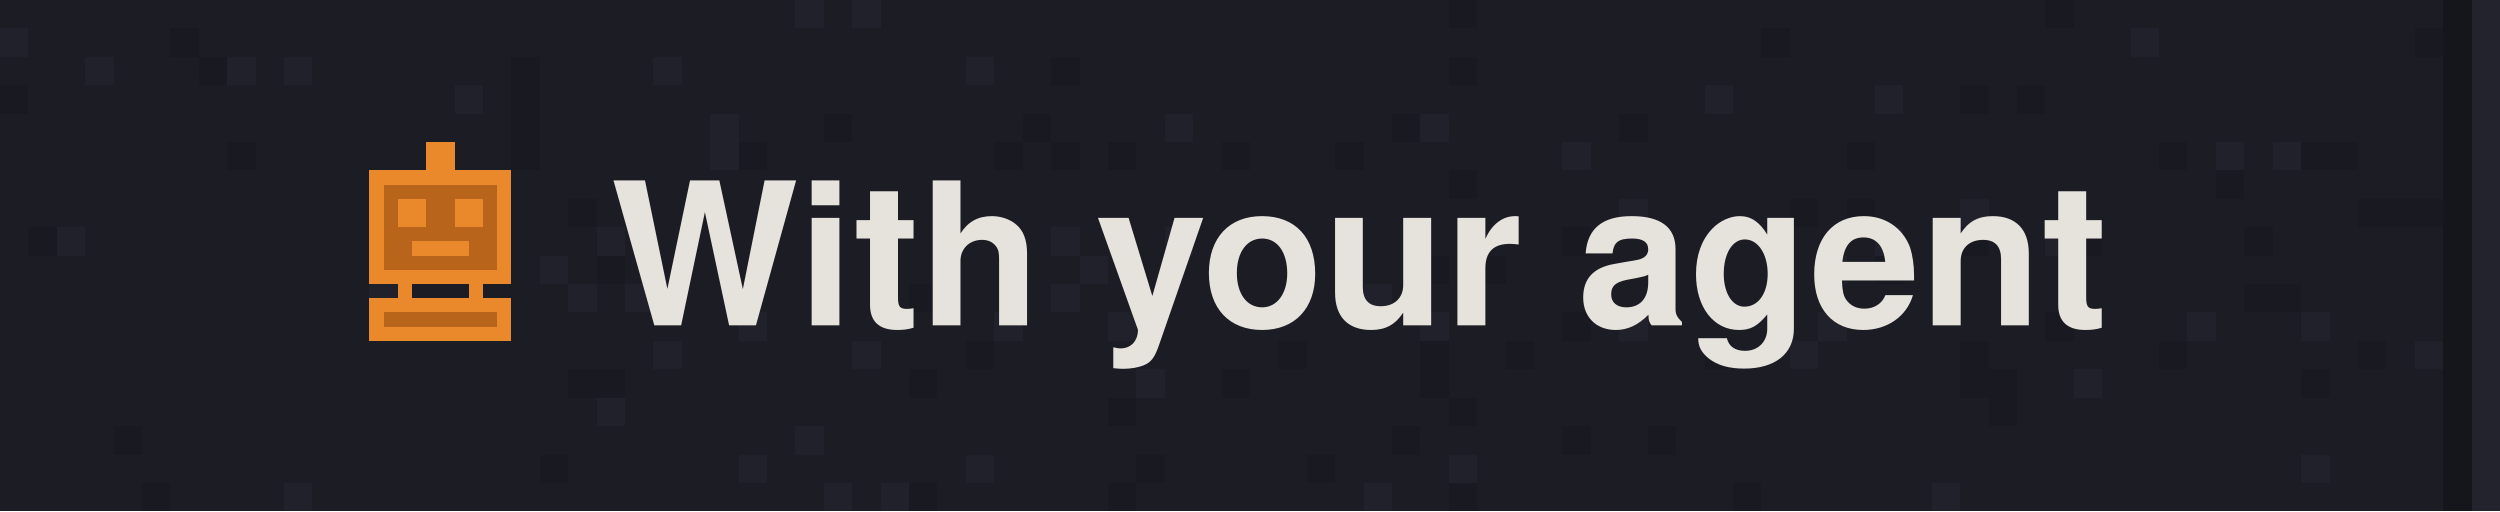
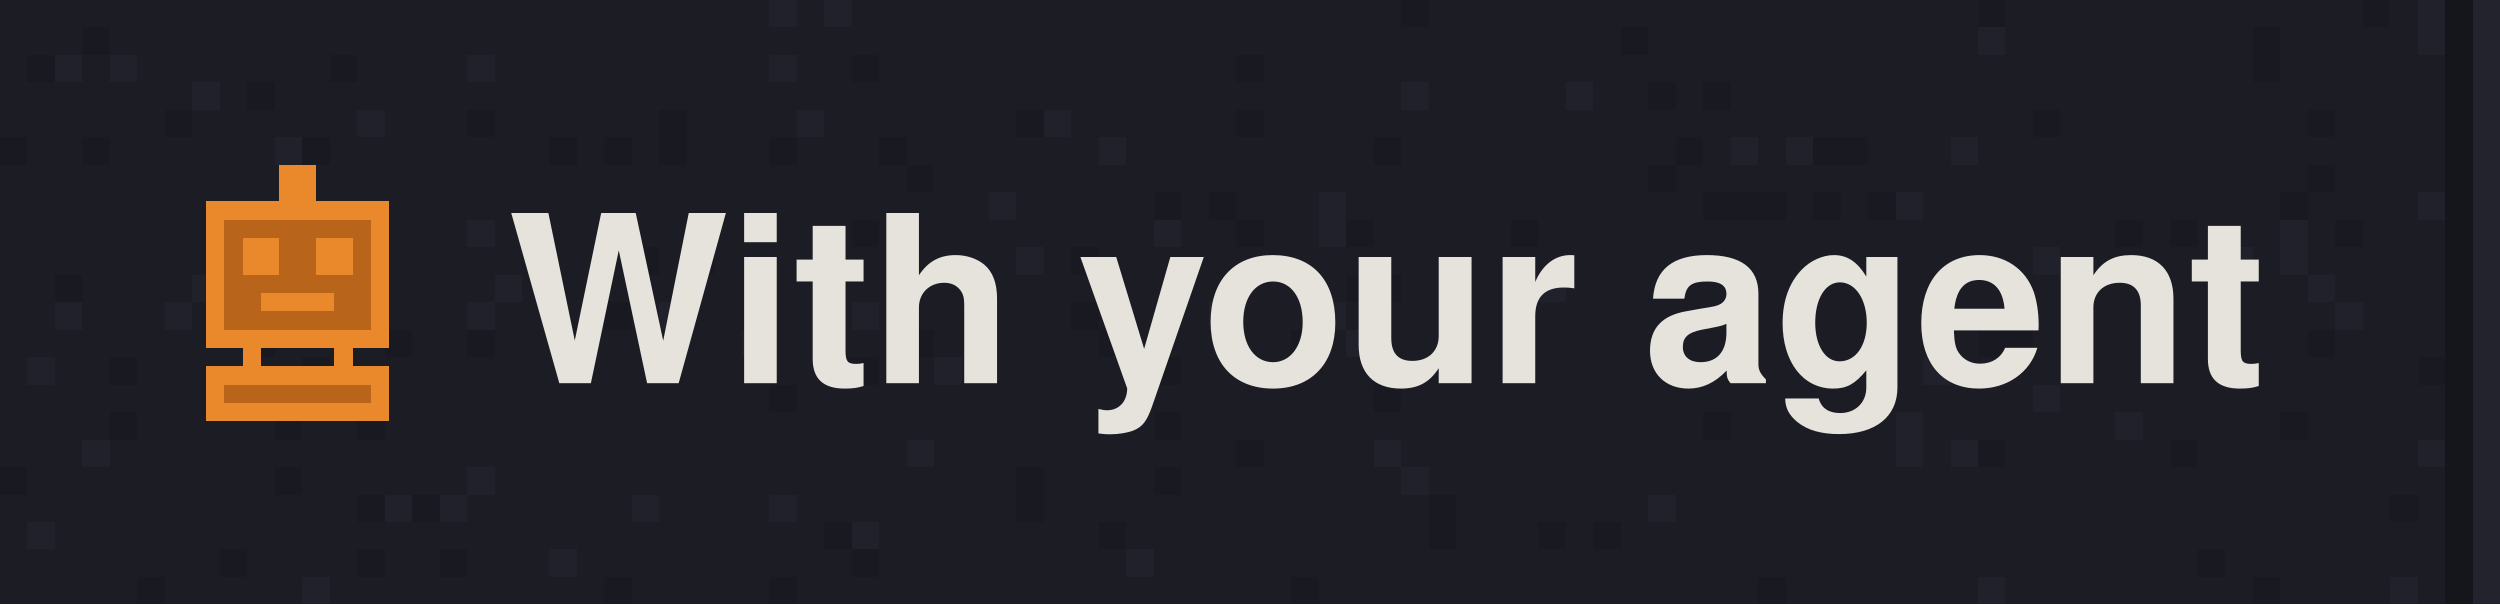
- <svg xmlns="http://www.w3.org/2000/svg" width="176" height="36" viewBox="0 0 176 36" shape-rendering="crispEdges">
-   <rect width="176" height="36" fill="#1B1C24" />
+ <svg xmlns="http://www.w3.org/2000/svg" width="182" height="44" viewBox="0 0 182 44" shape-rendering="crispEdges">
+   <rect width="182" height="44" fill="#1B1C24" />
  <rect x="56" y="0" width="2" height="2" fill="#20212A" />
  <rect x="60" y="0" width="2" height="2" fill="#20212A" />
  <rect x="102" y="0" width="2" height="2" fill="#191A21" />
  <rect x="144" y="0" width="2" height="2" fill="#191A21" />
  <rect x="172" y="0" width="2" height="2" fill="#191A21" />
-   <rect x="0" y="2" width="2" height="2" fill="#20212A" />
-   <rect x="12" y="2" width="2" height="2" fill="#191A21" />
-   <rect x="124" y="2" width="2" height="2" fill="#191A21" />
-   <rect x="150" y="2" width="2" height="2" fill="#20212A" />
-   <rect x="170" y="2" width="2" height="2" fill="#191A21" />
-   <rect x="6" y="4" width="2" height="2" fill="#20212A" />
-   <rect x="14" y="4" width="2" height="2" fill="#191A21" />
-   <rect x="16" y="4" width="2" height="2" fill="#20212A" />
-   <rect x="20" y="4" width="2" height="2" fill="#20212A" />
-   <rect x="36" y="4" width="2" height="2" fill="#191A21" />
-   <rect x="46" y="4" width="2" height="2" fill="#20212A" />
-   <rect x="68" y="4" width="2" height="2" fill="#20212A" />
-   <rect x="74" y="4" width="2" height="2" fill="#191A21" />
-   <rect x="102" y="4" width="2" height="2" fill="#191A21" />
-   <rect x="0" y="6" width="2" height="2" fill="#191A21" />
-   <rect x="32" y="6" width="2" height="2" fill="#20212A" />
-   <rect x="36" y="6" width="2" height="2" fill="#191A21" />
-   <rect x="120" y="6" width="2" height="2" fill="#20212A" />
-   <rect x="132" y="6" width="2" height="2" fill="#20212A" />
-   <rect x="138" y="6" width="2" height="2" fill="#191A21" />
-   <rect x="142" y="6" width="2" height="2" fill="#191A21" />
-   <rect x="36" y="8" width="2" height="2" fill="#191A21" />
-   <rect x="50" y="8" width="2" height="2" fill="#20212A" />
-   <rect x="58" y="8" width="2" height="2" fill="#191A21" />
-   <rect x="72" y="8" width="2" height="2" fill="#191A21" />
-   <rect x="82" y="8" width="2" height="2" fill="#20212A" />
-   <rect x="98" y="8" width="2" height="2" fill="#191A21" />
-   <rect x="100" y="8" width="2" height="2" fill="#20212A" />
-   <rect x="114" y="8" width="2" height="2" fill="#191A21" />
-   <rect x="172" y="8" width="2" height="2" fill="#191A21" />
-   <rect x="16" y="10" width="2" height="2" fill="#191A21" />
-   <rect x="30" y="10" width="2" height="2" fill="#191A21" />
-   <rect x="36" y="10" width="2" height="2" fill="#191A21" />
-   <rect x="50" y="10" width="2" height="2" fill="#20212A" />
-   <rect x="52" y="10" width="2" height="2" fill="#191A21" />
-   <rect x="70" y="10" width="2" height="2" fill="#191A21" />
-   <rect x="74" y="10" width="2" height="2" fill="#191A21" />
-   <rect x="78" y="10" width="2" height="2" fill="#191A21" />
-   <rect x="86" y="10" width="2" height="2" fill="#191A21" />
-   <rect x="94" y="10" width="2" height="2" fill="#191A21" />
-   <rect x="110" y="10" width="2" height="2" fill="#20212A" />
-   <rect x="130" y="10" width="2" height="2" fill="#191A21" />
-   <rect x="152" y="10" width="2" height="2" fill="#191A21" />
-   <rect x="156" y="10" width="2" height="2" fill="#20212A" />
-   <rect x="160" y="10" width="2" height="2" fill="#20212A" />
-   <rect x="162" y="10" width="2" height="2" fill="#191A21" />
-   <rect x="164" y="10" width="2" height="2" fill="#191A21" />
-   <rect x="172" y="10" width="2" height="2" fill="#20212A" />
-   <rect x="34" y="12" width="2" height="2" fill="#20212A" />
-   <rect x="102" y="12" width="2" height="2" fill="#191A21" />
-   <rect x="156" y="12" width="2" height="2" fill="#191A21" />
-   <rect x="28" y="14" width="2" height="2" fill="#191A21" />
-   <rect x="40" y="14" width="2" height="2" fill="#191A21" />
-   <rect x="114" y="14" width="2" height="2" fill="#20212A" />
+   <rect x="176" y="0" width="2" height="2" fill="#20212A" />
+   <rect x="6" y="2" width="2" height="2" fill="#191A21" />
+   <rect x="118" y="2" width="2" height="2" fill="#191A21" />
+   <rect x="144" y="2" width="2" height="2" fill="#20212A" />
+   <rect x="164" y="2" width="2" height="2" fill="#191A21" />
+   <rect x="176" y="2" width="2" height="2" fill="#20212A" />
+   <rect x="2" y="4" width="2" height="2" fill="#191A21" />
+   <rect x="4" y="4" width="2" height="2" fill="#20212A" />
+   <rect x="8" y="4" width="2" height="2" fill="#20212A" />
+   <rect x="24" y="4" width="2" height="2" fill="#191A21" />
+   <rect x="34" y="4" width="2" height="2" fill="#20212A" />
+   <rect x="56" y="4" width="2" height="2" fill="#20212A" />
+   <rect x="62" y="4" width="2" height="2" fill="#191A21" />
+   <rect x="90" y="4" width="2" height="2" fill="#191A21" />
+   <rect x="164" y="4" width="2" height="2" fill="#191A21" />
+   <rect x="14" y="6" width="2" height="2" fill="#20212A" />
+   <rect x="18" y="6" width="2" height="2" fill="#191A21" />
+   <rect x="102" y="6" width="2" height="2" fill="#20212A" />
+   <rect x="114" y="6" width="2" height="2" fill="#20212A" />
+   <rect x="120" y="6" width="2" height="2" fill="#191A21" />
+   <rect x="124" y="6" width="2" height="2" fill="#191A21" />
+   <rect x="12" y="8" width="2" height="2" fill="#191A21" />
+   <rect x="26" y="8" width="2" height="2" fill="#20212A" />
+   <rect x="34" y="8" width="2" height="2" fill="#191A21" />
+   <rect x="48" y="8" width="2" height="2" fill="#191A21" />
+   <rect x="58" y="8" width="2" height="2" fill="#20212A" />
+   <rect x="74" y="8" width="2" height="2" fill="#191A21" />
+   <rect x="76" y="8" width="2" height="2" fill="#20212A" />
+   <rect x="90" y="8" width="2" height="2" fill="#191A21" />
+   <rect x="148" y="8" width="2" height="2" fill="#191A21" />
+   <rect x="168" y="8" width="2" height="2" fill="#191A21" />
+   <rect x="0" y="10" width="2" height="2" fill="#191A21" />
+   <rect x="6" y="10" width="2" height="2" fill="#191A21" />
+   <rect x="20" y="10" width="2" height="2" fill="#20212A" />
+   <rect x="22" y="10" width="2" height="2" fill="#191A21" />
+   <rect x="40" y="10" width="2" height="2" fill="#191A21" />
+   <rect x="44" y="10" width="2" height="2" fill="#191A21" />
+   <rect x="48" y="10" width="2" height="2" fill="#191A21" />
+   <rect x="56" y="10" width="2" height="2" fill="#191A21" />
+   <rect x="64" y="10" width="2" height="2" fill="#191A21" />
+   <rect x="80" y="10" width="2" height="2" fill="#20212A" />
+   <rect x="100" y="10" width="2" height="2" fill="#191A21" />
+   <rect x="122" y="10" width="2" height="2" fill="#191A21" />
+   <rect x="126" y="10" width="2" height="2" fill="#20212A" />
+   <rect x="130" y="10" width="2" height="2" fill="#20212A" />
+   <rect x="132" y="10" width="2" height="2" fill="#191A21" />
+   <rect x="134" y="10" width="2" height="2" fill="#191A21" />
+   <rect x="142" y="10" width="2" height="2" fill="#20212A" />
+   <rect x="180" y="10" width="2" height="2" fill="#20212A" />
+   <rect x="66" y="12" width="2" height="2" fill="#191A21" />
+   <rect x="120" y="12" width="2" height="2" fill="#191A21" />
+   <rect x="168" y="12" width="2" height="2" fill="#191A21" />
+   <rect x="180" y="12" width="2" height="2" fill="#191A21" />
+   <rect x="72" y="14" width="2" height="2" fill="#20212A" />
+   <rect x="84" y="14" width="2" height="2" fill="#191A21" />
+   <rect x="88" y="14" width="2" height="2" fill="#191A21" />
+   <rect x="96" y="14" width="2" height="2" fill="#20212A" />
+   <rect x="124" y="14" width="2" height="2" fill="#191A21" />
  <rect x="126" y="14" width="2" height="2" fill="#191A21" />
-   <rect x="130" y="14" width="2" height="2" fill="#191A21" />
+   <rect x="128" y="14" width="2" height="2" fill="#191A21" />
+   <rect x="132" y="14" width="2" height="2" fill="#191A21" />
+   <rect x="136" y="14" width="2" height="2" fill="#191A21" />
  <rect x="138" y="14" width="2" height="2" fill="#20212A" />
  <rect x="166" y="14" width="2" height="2" fill="#191A21" />
-   <rect x="168" y="14" width="2" height="2" fill="#191A21" />
-   <rect x="170" y="14" width="2" height="2" fill="#191A21" />
-   <rect x="174" y="14" width="2" height="2" fill="#191A21" />
-   <rect x="2" y="16" width="2" height="2" fill="#191A21" />
-   <rect x="4" y="16" width="2" height="2" fill="#20212A" />
-   <rect x="32" y="16" width="2" height="2" fill="#191A21" />
-   <rect x="42" y="16" width="2" height="2" fill="#20212A" />
-   <rect x="74" y="16" width="2" height="2" fill="#20212A" />
-   <rect x="82" y="16" width="2" height="2" fill="#20212A" />
+   <rect x="176" y="14" width="2" height="2" fill="#20212A" />
+   <rect x="26" y="16" width="2" height="2" fill="#20212A" />
+   <rect x="34" y="16" width="2" height="2" fill="#20212A" />
+   <rect x="62" y="16" width="2" height="2" fill="#191A21" />
+   <rect x="84" y="16" width="2" height="2" fill="#20212A" />
+   <rect x="90" y="16" width="2" height="2" fill="#191A21" />
+   <rect x="96" y="16" width="2" height="2" fill="#20212A" />
+   <rect x="98" y="16" width="2" height="2" fill="#191A21" />
  <rect x="110" y="16" width="2" height="2" fill="#191A21" />
-   <rect x="132" y="16" width="2" height="2" fill="#20212A" />
-   <rect x="138" y="16" width="2" height="2" fill="#191A21" />
-   <rect x="144" y="16" width="2" height="2" fill="#20212A" />
-   <rect x="146" y="16" width="2" height="2" fill="#191A21" />
+   <rect x="154" y="16" width="2" height="2" fill="#191A21" />
  <rect x="158" y="16" width="2" height="2" fill="#191A21" />
-   <rect x="26" y="18" width="2" height="2" fill="#191A21" />
-   <rect x="30" y="18" width="2" height="2" fill="#191A21" />
-   <rect x="38" y="18" width="2" height="2" fill="#20212A" />
-   <rect x="42" y="18" width="2" height="2" fill="#191A21" />
-   <rect x="76" y="18" width="2" height="2" fill="#20212A" />
-   <rect x="100" y="18" width="2" height="2" fill="#191A21" />
-   <rect x="104" y="18" width="2" height="2" fill="#191A21" />
-   <rect x="128" y="18" width="2" height="2" fill="#20212A" />
-   <rect x="132" y="18" width="2" height="2" fill="#191A21" />
-   <rect x="26" y="20" width="2" height="2" fill="#20212A" />
-   <rect x="40" y="20" width="2" height="2" fill="#20212A" />
-   <rect x="44" y="20" width="2" height="2" fill="#20212A" />
-   <rect x="64" y="20" width="2" height="2" fill="#191A21" />
-   <rect x="74" y="20" width="2" height="2" fill="#20212A" />
-   <rect x="96" y="20" width="2" height="2" fill="#20212A" />
-   <rect x="158" y="20" width="2" height="2" fill="#191A21" />
-   <rect x="160" y="20" width="2" height="2" fill="#191A21" />
-   <rect x="172" y="20" width="2" height="2" fill="#20212A" />
-   <rect x="52" y="22" width="2" height="2" fill="#20212A" />
-   <rect x="70" y="22" width="2" height="2" fill="#20212A" />
-   <rect x="78" y="22" width="2" height="2" fill="#20212A" />
-   <rect x="100" y="22" width="2" height="2" fill="#20212A" />
-   <rect x="110" y="22" width="2" height="2" fill="#191A21" />
-   <rect x="114" y="22" width="2" height="2" fill="#20212A" />
-   <rect x="128" y="22" width="2" height="2" fill="#20212A" />
-   <rect x="144" y="22" width="2" height="2" fill="#191A21" />
-   <rect x="154" y="22" width="2" height="2" fill="#20212A" />
-   <rect x="162" y="22" width="2" height="2" fill="#20212A" />
-   <rect x="46" y="24" width="2" height="2" fill="#20212A" />
-   <rect x="60" y="24" width="2" height="2" fill="#20212A" />
-   <rect x="68" y="24" width="2" height="2" fill="#191A21" />
-   <rect x="90" y="24" width="2" height="2" fill="#191A21" />
-   <rect x="100" y="24" width="2" height="2" fill="#191A21" />
-   <rect x="106" y="24" width="2" height="2" fill="#191A21" />
-   <rect x="120" y="24" width="2" height="2" fill="#191A21" />
-   <rect x="126" y="24" width="2" height="2" fill="#20212A" />
-   <rect x="138" y="24" width="2" height="2" fill="#191A21" />
-   <rect x="152" y="24" width="2" height="2" fill="#191A21" />
-   <rect x="166" y="24" width="2" height="2" fill="#191A21" />
-   <rect x="170" y="24" width="2" height="2" fill="#20212A" />
-   <rect x="40" y="26" width="2" height="2" fill="#191A21" />
-   <rect x="42" y="26" width="2" height="2" fill="#191A21" />
-   <rect x="64" y="26" width="2" height="2" fill="#191A21" />
-   <rect x="80" y="26" width="2" height="2" fill="#20212A" />
-   <rect x="86" y="26" width="2" height="2" fill="#191A21" />
-   <rect x="100" y="26" width="2" height="2" fill="#191A21" />
-   <rect x="138" y="26" width="2" height="2" fill="#191A21" />
-   <rect x="140" y="26" width="2" height="2" fill="#191A21" />
-   <rect x="146" y="26" width="2" height="2" fill="#20212A" />
-   <rect x="162" y="26" width="2" height="2" fill="#191A21" />
-   <rect x="42" y="28" width="2" height="2" fill="#20212A" />
-   <rect x="78" y="28" width="2" height="2" fill="#191A21" />
-   <rect x="102" y="28" width="2" height="2" fill="#191A21" />
-   <rect x="140" y="28" width="2" height="2" fill="#191A21" />
+   <rect x="166" y="16" width="2" height="2" fill="#20212A" />
+   <rect x="170" y="16" width="2" height="2" fill="#191A21" />
+   <rect x="22" y="18" width="2" height="2" fill="#20212A" />
+   <rect x="46" y="18" width="2" height="2" fill="#191A21" />
+   <rect x="50" y="18" width="2" height="2" fill="#191A21" />
+   <rect x="74" y="18" width="2" height="2" fill="#20212A" />
+   <rect x="78" y="18" width="2" height="2" fill="#191A21" />
+   <rect x="148" y="18" width="2" height="2" fill="#20212A" />
+   <rect x="162" y="18" width="2" height="2" fill="#20212A" />
+   <rect x="166" y="18" width="2" height="2" fill="#20212A" />
+   <rect x="4" y="20" width="2" height="2" fill="#191A21" />
+   <rect x="14" y="20" width="2" height="2" fill="#20212A" />
+   <rect x="36" y="20" width="2" height="2" fill="#20212A" />
+   <rect x="98" y="20" width="2" height="2" fill="#191A21" />
+   <rect x="100" y="20" width="2" height="2" fill="#191A21" />
+   <rect x="112" y="20" width="2" height="2" fill="#20212A" />
+   <rect x="168" y="20" width="2" height="2" fill="#20212A" />
+   <rect x="4" y="22" width="2" height="2" fill="#20212A" />
+   <rect x="12" y="22" width="2" height="2" fill="#20212A" />
+   <rect x="34" y="22" width="2" height="2" fill="#20212A" />
+   <rect x="44" y="22" width="2" height="2" fill="#191A21" />
+   <rect x="48" y="22" width="2" height="2" fill="#20212A" />
+   <rect x="62" y="22" width="2" height="2" fill="#20212A" />
+   <rect x="78" y="22" width="2" height="2" fill="#191A21" />
+   <rect x="88" y="22" width="2" height="2" fill="#20212A" />
+   <rect x="96" y="22" width="2" height="2" fill="#20212A" />
+   <rect x="156" y="22" width="2" height="2" fill="#20212A" />
+   <rect x="170" y="22" width="2" height="2" fill="#20212A" />
+   <rect x="178" y="22" width="2" height="2" fill="#191A21" />
+   <rect x="18" y="24" width="2" height="2" fill="#191A21" />
+   <rect x="28" y="24" width="2" height="2" fill="#191A21" />
+   <rect x="34" y="24" width="2" height="2" fill="#191A21" />
+   <rect x="48" y="24" width="2" height="2" fill="#191A21" />
+   <rect x="54" y="24" width="2" height="2" fill="#20212A" />
+   <rect x="66" y="24" width="2" height="2" fill="#191A21" />
+   <rect x="80" y="24" width="2" height="2" fill="#191A21" />
+   <rect x="94" y="24" width="2" height="2" fill="#191A21" />
+   <rect x="98" y="24" width="2" height="2" fill="#20212A" />
+   <rect x="144" y="24" width="2" height="2" fill="#191A21" />
+   <rect x="146" y="24" width="2" height="2" fill="#191A21" />
+   <rect x="168" y="24" width="2" height="2" fill="#191A21" />
+   <rect x="2" y="26" width="2" height="2" fill="#20212A" />
+   <rect x="8" y="26" width="2" height="2" fill="#191A21" />
+   <rect x="22" y="26" width="2" height="2" fill="#191A21" />
+   <rect x="60" y="26" width="2" height="2" fill="#191A21" />
+   <rect x="62" y="26" width="2" height="2" fill="#191A21" />
+   <rect x="68" y="26" width="2" height="2" fill="#20212A" />
+   <rect x="84" y="26" width="2" height="2" fill="#191A21" />
+   <rect x="140" y="26" width="2" height="2" fill="#20212A" />
+   <rect x="176" y="26" width="2" height="2" fill="#191A21" />
+   <rect x="18" y="28" width="2" height="2" fill="#191A21" />
+   <rect x="56" y="28" width="2" height="2" fill="#191A21" />
+   <rect x="100" y="28" width="2" height="2" fill="#191A21" />
+   <rect x="148" y="28" width="2" height="2" fill="#20212A" />
  <rect x="8" y="30" width="2" height="2" fill="#191A21" />
-   <rect x="56" y="30" width="2" height="2" fill="#20212A" />
-   <rect x="98" y="30" width="2" height="2" fill="#191A21" />
-   <rect x="110" y="30" width="2" height="2" fill="#191A21" />
-   <rect x="116" y="30" width="2" height="2" fill="#191A21" />
-   <rect x="174" y="30" width="2" height="2" fill="#191A21" />
-   <rect x="38" y="32" width="2" height="2" fill="#191A21" />
-   <rect x="52" y="32" width="2" height="2" fill="#20212A" />
-   <rect x="68" y="32" width="2" height="2" fill="#20212A" />
-   <rect x="80" y="32" width="2" height="2" fill="#191A21" />
-   <rect x="92" y="32" width="2" height="2" fill="#191A21" />
-   <rect x="102" y="32" width="2" height="2" fill="#20212A" />
-   <rect x="162" y="32" width="2" height="2" fill="#20212A" />
-   <rect x="10" y="34" width="2" height="2" fill="#191A21" />
-   <rect x="20" y="34" width="2" height="2" fill="#20212A" />
-   <rect x="58" y="34" width="2" height="2" fill="#20212A" />
-   <rect x="62" y="34" width="2" height="2" fill="#20212A" />
-   <rect x="64" y="34" width="2" height="2" fill="#191A21" />
-   <rect x="78" y="34" width="2" height="2" fill="#191A21" />
-   <rect x="96" y="34" width="2" height="2" fill="#20212A" />
-   <rect x="102" y="34" width="2" height="2" fill="#191A21" />
-   <rect x="122" y="34" width="2" height="2" fill="#191A21" />
-   <rect x="136" y="34" width="2" height="2" fill="#20212A" />
-   <rect x="172" width="2" height="36" fill="#15161C" />
-   <rect x="174" width="2" height="36" fill="#22232C" />
-   <rect x="30" y="10" width="2" height="1" fill="#E9892B" />
-   <rect x="30" y="11" width="2" height="1" fill="#E9892B" />
-   <rect x="26" y="12" width="10" height="1" fill="#E9892B" />
-   <rect x="26" y="13" width="1" height="1" fill="#E9892B" />
-   <rect x="27" y="13" width="8" height="1" fill="#B8641A" />
-   <rect x="35" y="13" width="1" height="1" fill="#E9892B" />
-   <rect x="26" y="14" width="1" height="1" fill="#E9892B" />
-   <rect x="27" y="14" width="1" height="1" fill="#B8641A" />
-   <rect x="28" y="14" width="2" height="1" fill="#E9892B" />
-   <rect x="30" y="14" width="2" height="1" fill="#B8641A" />
-   <rect x="32" y="14" width="2" height="1" fill="#E9892B" />
-   <rect x="34" y="14" width="1" height="1" fill="#B8641A" />
-   <rect x="35" y="14" width="1" height="1" fill="#E9892B" />
-   <rect x="26" y="15" width="1" height="1" fill="#E9892B" />
-   <rect x="27" y="15" width="1" height="1" fill="#B8641A" />
-   <rect x="28" y="15" width="2" height="1" fill="#E9892B" />
-   <rect x="30" y="15" width="2" height="1" fill="#B8641A" />
-   <rect x="32" y="15" width="2" height="1" fill="#E9892B" />
-   <rect x="34" y="15" width="1" height="1" fill="#B8641A" />
-   <rect x="35" y="15" width="1" height="1" fill="#E9892B" />
-   <rect x="26" y="16" width="1" height="1" fill="#E9892B" />
-   <rect x="27" y="16" width="8" height="1" fill="#B8641A" />
-   <rect x="35" y="16" width="1" height="1" fill="#E9892B" />
-   <rect x="26" y="17" width="1" height="1" fill="#E9892B" />
-   <rect x="27" y="17" width="2" height="1" fill="#B8641A" />
-   <rect x="29" y="17" width="4" height="1" fill="#E9892B" />
-   <rect x="33" y="17" width="2" height="1" fill="#B8641A" />
-   <rect x="35" y="17" width="1" height="1" fill="#E9892B" />
-   <rect x="26" y="18" width="1" height="1" fill="#E9892B" />
-   <rect x="27" y="18" width="8" height="1" fill="#B8641A" />
-   <rect x="35" y="18" width="1" height="1" fill="#E9892B" />
-   <rect x="26" y="19" width="10" height="1" fill="#E9892B" />
-   <rect x="28" y="20" width="1" height="1" fill="#E9892B" />
-   <rect x="33" y="20" width="1" height="1" fill="#E9892B" />
-   <rect x="26" y="21" width="10" height="1" fill="#E9892B" />
-   <rect x="26" y="22" width="1" height="1" fill="#E9892B" />
-   <rect x="27" y="22" width="8" height="1" fill="#B8641A" />
-   <rect x="35" y="22" width="1" height="1" fill="#E9892B" />
-   <rect x="26" y="23" width="10" height="1" fill="#E9892B" />
-   <text x="43" y="22.9" font-family="-apple-system, 'Segoe UI', 'Helvetica Neue', Helvetica, Arial, 'PingFang TC', 'Microsoft JhengHei', 'Noto Sans TC', sans-serif" font-size="14" font-weight="600" fill="#E6E3DC">With your agent</text>
+   <rect x="20" y="30" width="2" height="2" fill="#191A21" />
+   <rect x="26" y="30" width="2" height="2" fill="#191A21" />
+   <rect x="84" y="30" width="2" height="2" fill="#191A21" />
+   <rect x="124" y="30" width="2" height="2" fill="#191A21" />
+   <rect x="138" y="30" width="2" height="2" fill="#20212A" />
+   <rect x="154" y="30" width="2" height="2" fill="#20212A" />
+   <rect x="166" y="30" width="2" height="2" fill="#191A21" />
+   <rect x="178" y="30" width="2" height="2" fill="#191A21" />
+   <rect x="6" y="32" width="2" height="2" fill="#20212A" />
+   <rect x="66" y="32" width="2" height="2" fill="#20212A" />
+   <rect x="90" y="32" width="2" height="2" fill="#191A21" />
+   <rect x="100" y="32" width="2" height="2" fill="#20212A" />
+   <rect x="138" y="32" width="2" height="2" fill="#20212A" />
+   <rect x="142" y="32" width="2" height="2" fill="#20212A" />
+   <rect x="144" y="32" width="2" height="2" fill="#191A21" />
+   <rect x="158" y="32" width="2" height="2" fill="#191A21" />
+   <rect x="176" y="32" width="2" height="2" fill="#20212A" />
+   <rect x="0" y="34" width="2" height="2" fill="#191A21" />
+   <rect x="20" y="34" width="2" height="2" fill="#191A21" />
+   <rect x="34" y="34" width="2" height="2" fill="#20212A" />
+   <rect x="74" y="34" width="2" height="2" fill="#191A21" />
+   <rect x="84" y="34" width="2" height="2" fill="#191A21" />
+   <rect x="102" y="34" width="2" height="2" fill="#20212A" />
+   <rect x="26" y="36" width="2" height="2" fill="#191A21" />
+   <rect x="28" y="36" width="2" height="2" fill="#20212A" />
+   <rect x="30" y="36" width="2" height="2" fill="#191A21" />
+   <rect x="32" y="36" width="2" height="2" fill="#20212A" />
+   <rect x="46" y="36" width="2" height="2" fill="#20212A" />
+   <rect x="56" y="36" width="2" height="2" fill="#20212A" />
+   <rect x="74" y="36" width="2" height="2" fill="#191A21" />
+   <rect x="104" y="36" width="2" height="2" fill="#191A21" />
+   <rect x="120" y="36" width="2" height="2" fill="#20212A" />
+   <rect x="174" y="36" width="2" height="2" fill="#191A21" />
+   <rect x="2" y="38" width="2" height="2" fill="#20212A" />
+   <rect x="60" y="38" width="2" height="2" fill="#191A21" />
+   <rect x="62" y="38" width="2" height="2" fill="#20212A" />
+   <rect x="80" y="38" width="2" height="2" fill="#191A21" />
+   <rect x="104" y="38" width="2" height="2" fill="#191A21" />
+   <rect x="112" y="38" width="2" height="2" fill="#191A21" />
+   <rect x="116" y="38" width="2" height="2" fill="#191A21" />
+   <rect x="178" y="38" width="2" height="2" fill="#191A21" />
+   <rect x="16" y="40" width="2" height="2" fill="#191A21" />
+   <rect x="26" y="40" width="2" height="2" fill="#191A21" />
+   <rect x="32" y="40" width="2" height="2" fill="#191A21" />
+   <rect x="40" y="40" width="2" height="2" fill="#20212A" />
+   <rect x="62" y="40" width="2" height="2" fill="#191A21" />
+   <rect x="82" y="40" width="2" height="2" fill="#20212A" />
+   <rect x="160" y="40" width="2" height="2" fill="#191A21" />
+   <rect x="10" y="42" width="2" height="2" fill="#191A21" />
+   <rect x="22" y="42" width="2" height="2" fill="#20212A" />
+   <rect x="44" y="42" width="2" height="2" fill="#191A21" />
+   <rect x="56" y="42" width="2" height="2" fill="#191A21" />
+   <rect x="94" y="42" width="2" height="2" fill="#191A21" />
+   <rect x="128" y="42" width="2" height="2" fill="#191A21" />
+   <rect x="144" y="42" width="2" height="2" fill="#20212A" />
+   <rect x="164" y="42" width="2" height="2" fill="#191A21" />
+   <rect x="174" y="42" width="2" height="2" fill="#20212A" />
+   <rect x="178" width="2" height="44" fill="#15161C" />
+   <rect x="180" width="2" height="44" fill="#22232C" />
+   <rect x="20.333" y="12" width="2.667" height="1.333" fill="#E9892B" />
+   <rect x="20.333" y="13.333" width="2.667" height="1.333" fill="#E9892B" />
+   <rect x="15" y="14.667" width="13.333" height="1.333" fill="#E9892B" />
+   <rect x="15" y="16" width="1.333" height="1.333" fill="#E9892B" />
+   <rect x="16.333" y="16" width="10.667" height="1.333" fill="#B8641A" />
+   <rect x="27" y="16" width="1.333" height="1.333" fill="#E9892B" />
+   <rect x="15" y="17.333" width="1.333" height="1.333" fill="#E9892B" />
+   <rect x="16.333" y="17.333" width="1.333" height="1.333" fill="#B8641A" />
+   <rect x="17.667" y="17.333" width="2.667" height="1.333" fill="#E9892B" />
+   <rect x="20.333" y="17.333" width="2.667" height="1.333" fill="#B8641A" />
+   <rect x="23" y="17.333" width="2.667" height="1.333" fill="#E9892B" />
+   <rect x="25.667" y="17.333" width="1.333" height="1.333" fill="#B8641A" />
+   <rect x="27" y="17.333" width="1.333" height="1.333" fill="#E9892B" />
+   <rect x="15" y="18.667" width="1.333" height="1.333" fill="#E9892B" />
+   <rect x="16.333" y="18.667" width="1.333" height="1.333" fill="#B8641A" />
+   <rect x="17.667" y="18.667" width="2.667" height="1.333" fill="#E9892B" />
+   <rect x="20.333" y="18.667" width="2.667" height="1.333" fill="#B8641A" />
+   <rect x="23" y="18.667" width="2.667" height="1.333" fill="#E9892B" />
+   <rect x="25.667" y="18.667" width="1.333" height="1.333" fill="#B8641A" />
+   <rect x="27" y="18.667" width="1.333" height="1.333" fill="#E9892B" />
+   <rect x="15" y="20" width="1.333" height="1.333" fill="#E9892B" />
+   <rect x="16.333" y="20" width="10.667" height="1.333" fill="#B8641A" />
+   <rect x="27" y="20" width="1.333" height="1.333" fill="#E9892B" />
+   <rect x="15" y="21.333" width="1.333" height="1.333" fill="#E9892B" />
+   <rect x="16.333" y="21.333" width="2.667" height="1.333" fill="#B8641A" />
+   <rect x="19" y="21.333" width="5.333" height="1.333" fill="#E9892B" />
+   <rect x="24.333" y="21.333" width="2.667" height="1.333" fill="#B8641A" />
+   <rect x="27" y="21.333" width="1.333" height="1.333" fill="#E9892B" />
+   <rect x="15" y="22.667" width="1.333" height="1.333" fill="#E9892B" />
+   <rect x="16.333" y="22.667" width="10.667" height="1.333" fill="#B8641A" />
+   <rect x="27" y="22.667" width="1.333" height="1.333" fill="#E9892B" />
+   <rect x="15" y="24" width="13.333" height="1.333" fill="#E9892B" />
+   <rect x="17.667" y="25.333" width="1.333" height="1.333" fill="#E9892B" />
+   <rect x="24.333" y="25.333" width="1.333" height="1.333" fill="#E9892B" />
+   <rect x="15" y="26.667" width="13.333" height="1.333" fill="#E9892B" />
+   <rect x="15" y="28" width="1.333" height="1.333" fill="#E9892B" />
+   <rect x="16.333" y="28" width="10.667" height="1.333" fill="#B8641A" />
+   <rect x="27" y="28" width="1.333" height="1.333" fill="#E9892B" />
+   <rect x="15" y="29.333" width="13.333" height="1.333" fill="#E9892B" />
+   <text x="37" y="27.9" font-family="-apple-system, 'Segoe UI', 'Helvetica Neue', Helvetica, Arial, 'PingFang TC', 'Microsoft JhengHei', 'Noto Sans TC', sans-serif" font-size="17" font-weight="600" fill="#E6E3DC">With your agent</text>
</svg>
